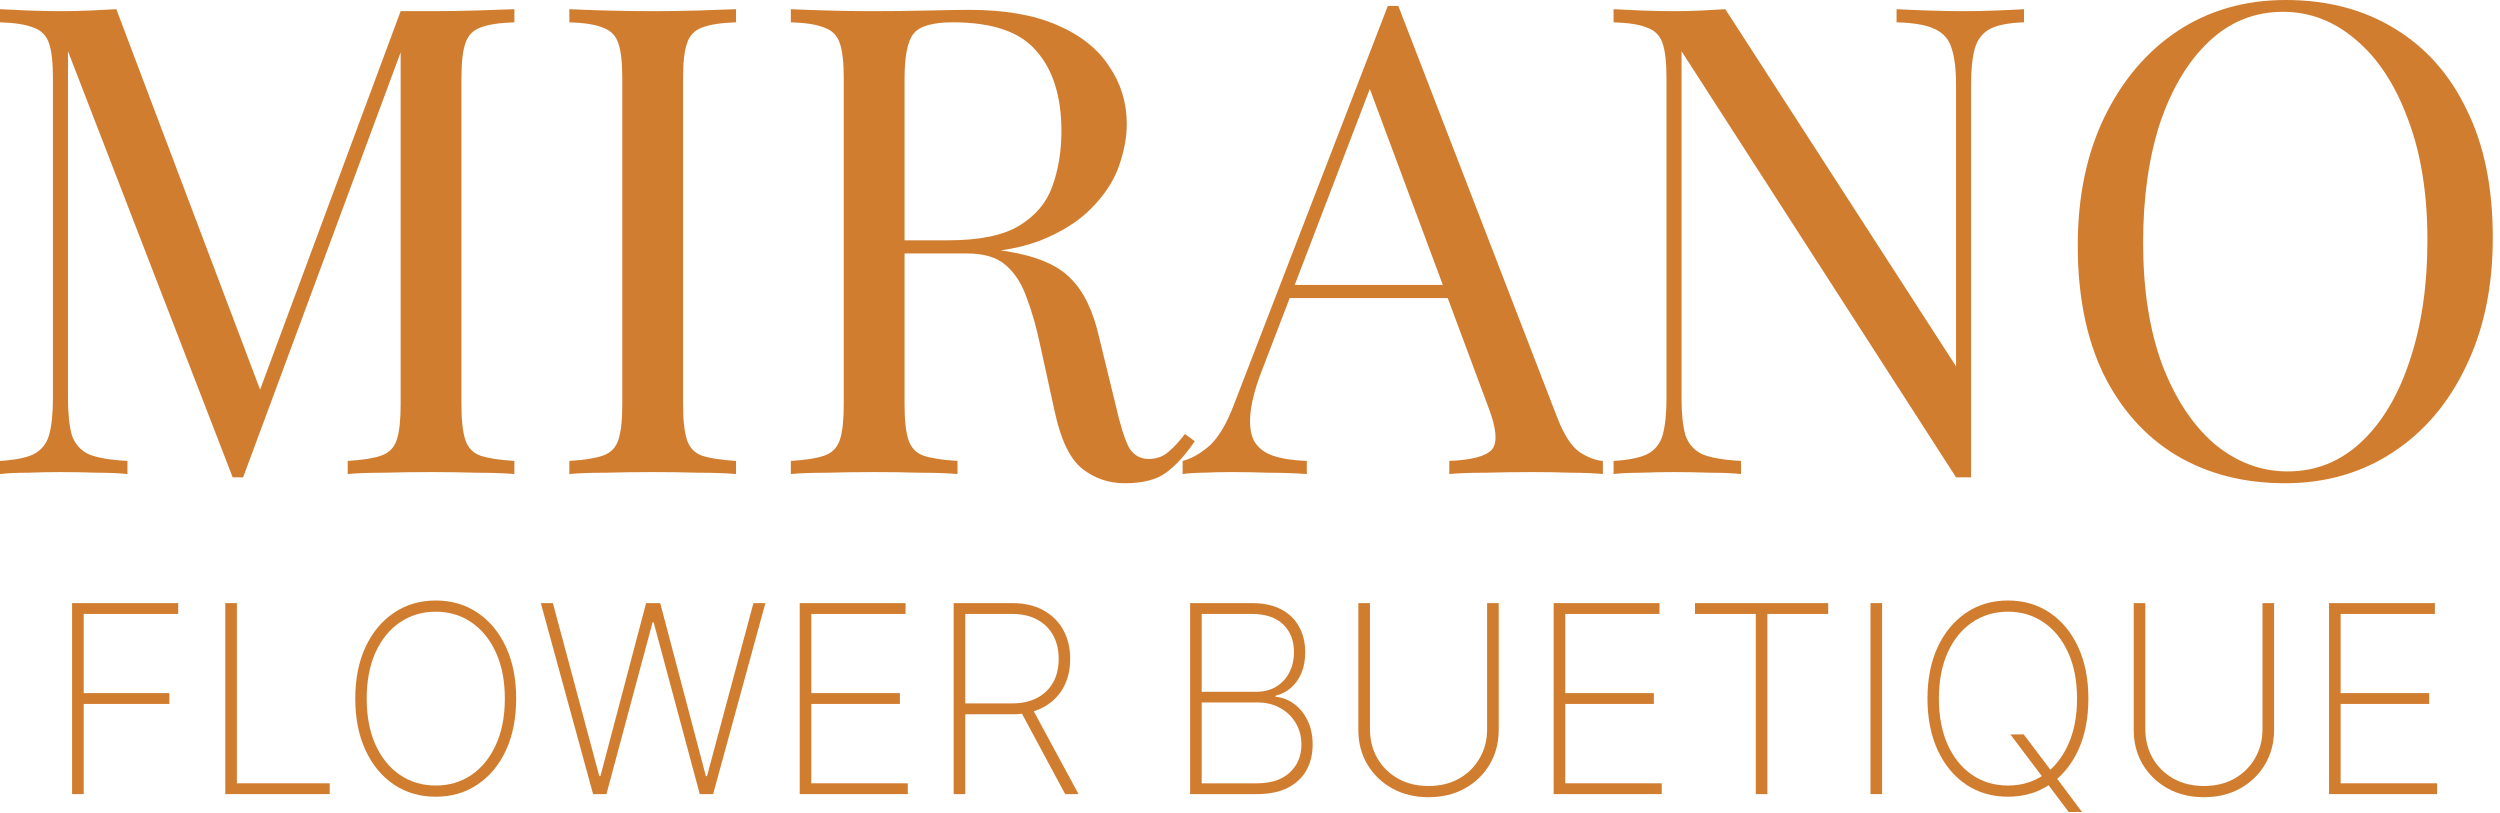
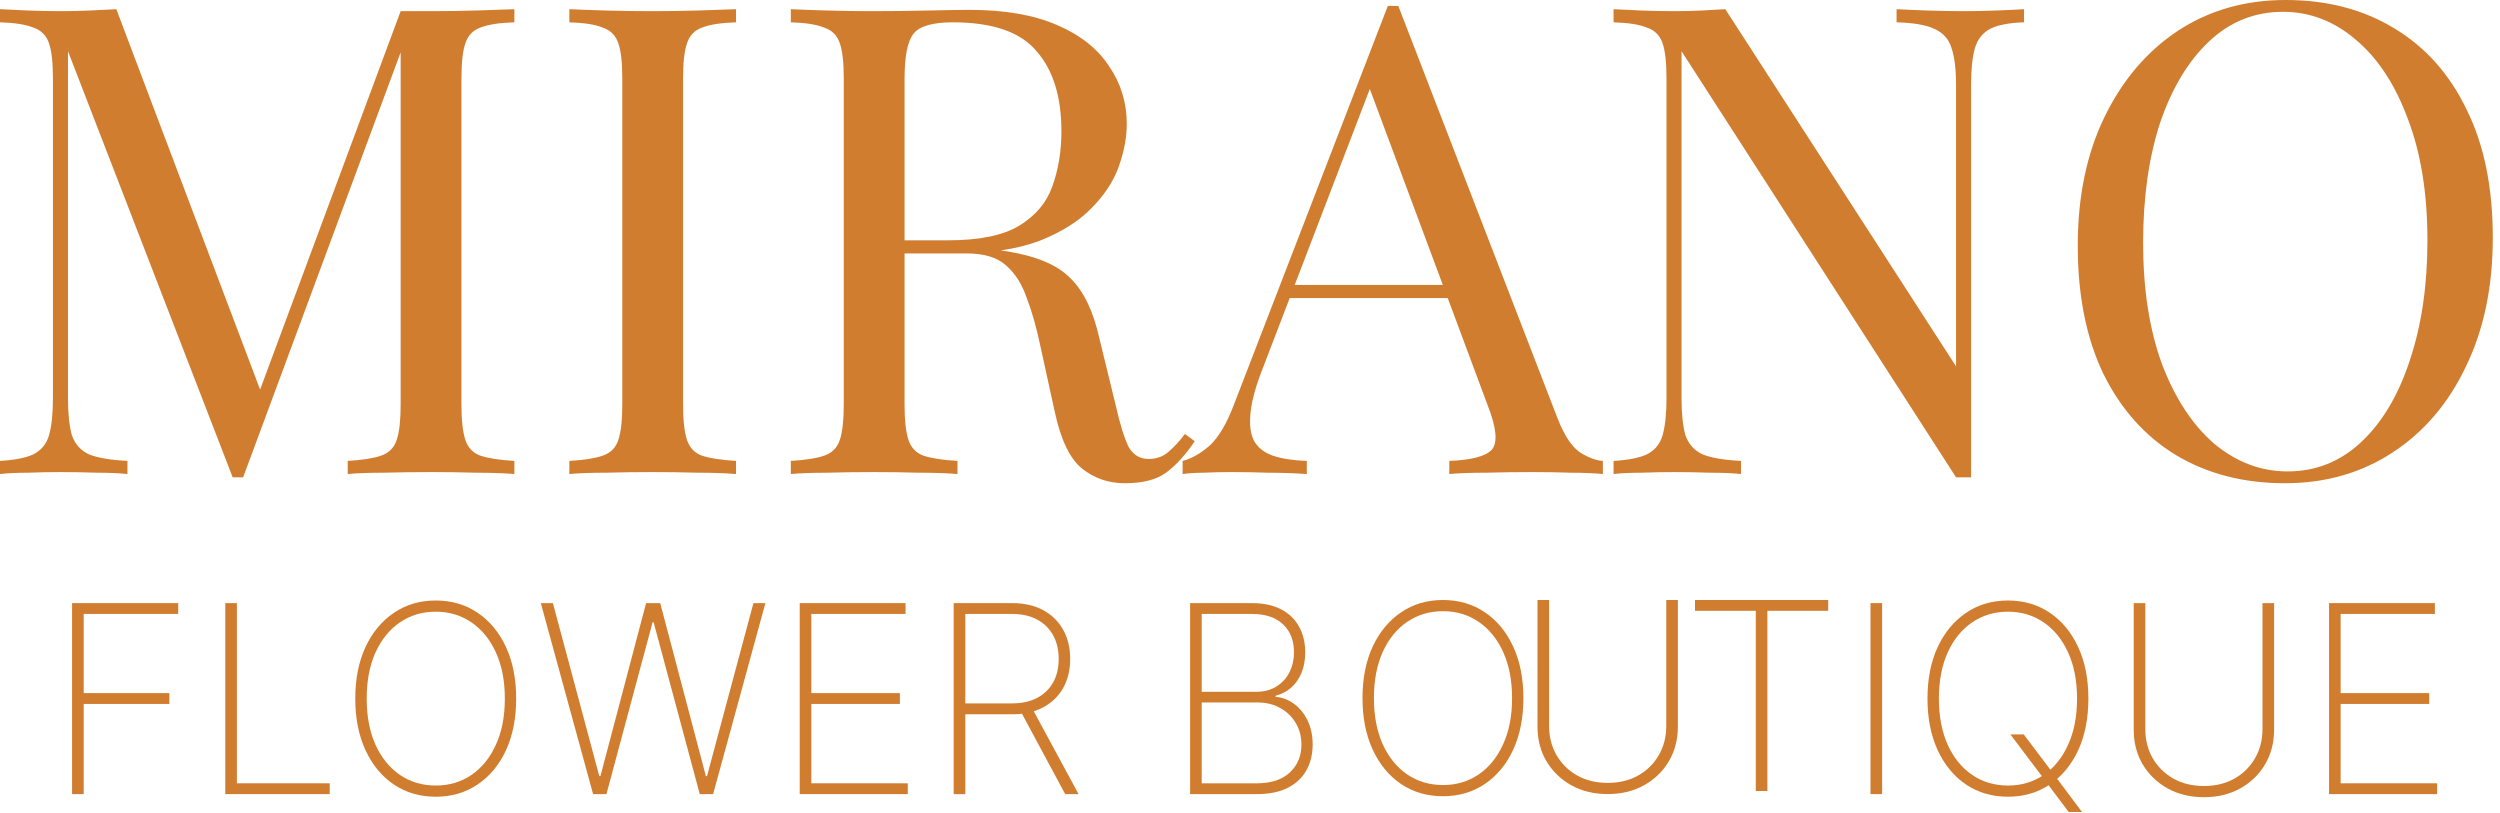
<svg xmlns="http://www.w3.org/2000/svg" width="200" height="65" viewBox="0 0 200 65" fill="none">
  <path d="M186.323 63.529V48.249H194.79V49.115H187.251V55.449H194.337V56.315H187.251V62.664H194.968V63.529H186.323Z" fill="#D17D2F" />
  <path d="M180.999 48.249H181.928V58.366C181.928 59.406 181.688 60.334 181.207 61.149C180.727 61.96 180.064 62.602 179.217 63.074C178.375 63.542 177.407 63.776 176.313 63.776C175.223 63.776 174.255 63.542 173.409 63.074C172.562 62.602 171.896 61.958 171.411 61.142C170.931 60.326 170.693 59.401 170.698 58.366V48.249H171.626V58.314C171.626 59.194 171.824 59.978 172.22 60.664C172.621 61.351 173.174 61.893 173.877 62.291C174.58 62.684 175.392 62.88 176.313 62.88C177.234 62.88 178.046 62.684 178.749 62.291C179.452 61.893 180.002 61.351 180.398 60.664C180.799 59.978 180.999 59.194 180.999 58.314V48.249Z" fill="#D17D2F" />
  <path d="M160.831 58.754H161.9L164.114 61.687L164.322 61.97L166.565 64.962H165.495L163.653 62.507L163.46 62.239L160.831 58.754ZM167.07 55.889C167.07 57.466 166.797 58.844 166.253 60.023C165.708 61.197 164.95 62.109 163.98 62.761C163.014 63.412 161.9 63.738 160.638 63.738C159.37 63.738 158.251 63.412 157.281 62.761C156.315 62.104 155.56 61.189 155.015 60.015C154.471 58.836 154.198 57.461 154.198 55.889C154.198 54.312 154.471 52.937 155.015 51.763C155.565 50.59 156.322 49.677 157.288 49.025C158.253 48.369 159.37 48.04 160.638 48.04C161.9 48.04 163.014 48.366 163.98 49.018C164.95 49.669 165.708 50.584 166.253 51.763C166.797 52.937 167.07 54.312 167.07 55.889ZM166.163 55.889C166.163 54.472 165.926 53.243 165.45 52.204C164.98 51.164 164.329 50.361 163.497 49.794C162.665 49.222 161.712 48.936 160.638 48.936C159.563 48.936 158.61 49.219 157.778 49.786C156.946 50.348 156.293 51.152 155.817 52.196C155.347 53.236 155.112 54.467 155.112 55.889C155.112 57.297 155.345 58.523 155.81 59.568C156.28 60.607 156.931 61.413 157.763 61.985C158.595 62.557 159.553 62.843 160.638 62.843C161.712 62.843 162.665 62.559 163.497 61.992C164.329 61.42 164.98 60.615 165.45 59.575C165.926 58.535 166.163 57.307 166.163 55.889Z" fill="#D17D2F" />
  <path d="M150.568 48.249V63.529H149.64V48.249H150.568Z" fill="#D17D2F" />
-   <path d="M135.599 49.115V48.249H146.257V49.115H141.392V63.529H140.463V49.115H135.599Z" fill="#D17D2F" />
-   <path d="M124.293 63.529V48.249H132.76V49.115H125.221V55.449H132.307V56.315H125.221V62.664H132.938V63.529H124.293Z" fill="#D17D2F" />
-   <path d="M118.969 48.249H119.898V58.366C119.898 59.406 119.657 60.334 119.177 61.149C118.697 61.96 118.033 62.602 117.187 63.074C116.345 63.542 115.377 63.776 114.283 63.776C113.193 63.776 112.225 63.542 111.379 63.074C110.532 62.602 109.866 61.958 109.381 61.142C108.9 60.326 108.663 59.401 108.668 58.366V48.249H109.596V58.314C109.596 59.194 109.794 59.978 110.19 60.664C110.591 61.351 111.143 61.893 111.847 62.291C112.55 62.684 113.362 62.88 114.283 62.88C115.204 62.88 116.016 62.684 116.719 62.291C117.422 61.893 117.972 61.351 118.368 60.664C118.769 59.978 118.969 59.194 118.969 58.314V48.249Z" fill="#D17D2F" />
+   <path d="M135.599 48.865V48H146.257V48.865H141.392V63.28H140.463V48.865H135.599Z" fill="#D17D2F" />
+   <path d="M133.302 48H134.23V58.117C134.23 59.157 133.99 60.084 133.51 60.9C133.029 61.711 132.366 62.352 131.519 62.825C130.677 63.292 129.709 63.526 128.615 63.526C127.526 63.526 126.558 63.292 125.711 62.825C124.864 62.352 124.198 61.708 123.713 60.893C123.233 60.077 122.995 59.152 123 58.117V48H123.928V58.065C123.928 58.945 124.127 59.729 124.523 60.415C124.924 61.102 125.476 61.644 126.179 62.042C126.882 62.434 127.694 62.631 128.615 62.631C129.536 62.631 130.348 62.434 131.051 62.042C131.754 61.644 132.304 61.102 132.7 60.415C133.101 59.729 133.302 58.945 133.302 58.065V48Z" fill="#D17D2F" />
+   <path d="M121.871 55.849C121.871 57.426 121.599 58.803 121.054 59.982C120.51 61.156 119.752 62.069 118.782 62.721C117.816 63.372 116.702 63.698 115.439 63.698C114.172 63.698 113.053 63.372 112.082 62.721C111.117 62.064 110.362 61.149 109.817 59.975C109.272 58.796 109 57.421 109 55.849C109 54.272 109.272 52.897 109.817 51.723C110.367 50.549 111.124 49.636 112.09 48.985C113.055 48.328 114.172 48 115.439 48C116.702 48 117.816 48.326 118.782 48.977C119.752 49.629 120.51 50.544 121.054 51.723C121.599 52.897 121.871 54.272 121.871 55.849ZM120.965 55.849C120.965 54.431 120.728 53.203 120.252 52.163C119.782 51.124 119.131 50.32 118.299 49.753C117.467 49.181 116.514 48.895 115.439 48.895C114.365 48.895 113.412 49.179 112.58 49.746C111.748 50.308 111.094 51.111 110.619 52.156C110.149 53.195 109.914 54.426 109.914 55.849C109.914 57.257 110.146 58.483 110.612 59.527C111.082 60.567 111.733 61.373 112.565 61.945C113.397 62.517 114.355 62.803 115.439 62.803C116.514 62.803 117.467 62.519 118.299 61.952C119.131 61.38 119.782 60.574 120.252 59.535C120.728 58.495 120.965 57.267 120.965 55.849Z" fill="#D17D2F" />
  <path d="M95.208 63.529V48.249H100.147C101.068 48.249 101.845 48.413 102.479 48.742C103.113 49.07 103.593 49.53 103.92 50.122C104.252 50.714 104.417 51.403 104.417 52.189C104.417 52.805 104.318 53.352 104.12 53.83C103.922 54.307 103.645 54.703 103.288 55.016C102.937 55.325 102.523 55.539 102.048 55.658V55.748C102.573 55.787 103.061 55.971 103.511 56.3C103.962 56.623 104.323 57.063 104.596 57.62C104.873 58.177 105.012 58.826 105.012 59.568C105.012 60.348 104.843 61.037 104.507 61.634C104.175 62.226 103.677 62.691 103.014 63.029C102.35 63.363 101.528 63.529 100.548 63.529H95.208ZM96.136 62.664H100.548C101.692 62.664 102.57 62.375 103.184 61.798C103.803 61.221 104.113 60.478 104.113 59.568C104.113 58.926 103.962 58.351 103.66 57.844C103.363 57.337 102.949 56.936 102.419 56.643C101.89 56.344 101.276 56.195 100.578 56.195H96.136V62.664ZM96.136 55.345H100.466C101.115 55.345 101.664 55.203 102.115 54.919C102.57 54.636 102.917 54.255 103.155 53.778C103.397 53.3 103.519 52.771 103.519 52.189C103.519 51.243 103.227 50.495 102.642 49.943C102.058 49.391 101.226 49.115 100.147 49.115H96.136V55.345Z" fill="#D17D2F" />
  <path d="M76.294 63.529V48.249H80.981C81.942 48.249 82.768 48.438 83.462 48.816C84.155 49.194 84.687 49.719 85.058 50.391C85.43 51.057 85.615 51.833 85.615 52.718C85.615 53.594 85.43 54.365 85.058 55.031C84.687 55.693 84.155 56.21 83.462 56.583C82.773 56.956 81.949 57.143 80.988 57.143H76.792V56.27H80.966C81.748 56.27 82.417 56.123 82.971 55.83C83.526 55.536 83.952 55.126 84.249 54.599C84.546 54.066 84.695 53.44 84.695 52.718C84.695 51.992 84.546 51.36 84.249 50.823C83.952 50.281 83.523 49.861 82.964 49.562C82.409 49.264 81.741 49.115 80.959 49.115H77.223V63.529H76.294ZM82.541 56.605L86.284 63.529H85.214L81.493 56.605H82.541Z" fill="#D17D2F" />
  <path d="M63.978 63.529V48.249H72.445V49.115H64.906V55.449H71.992V56.315H64.906V62.664H72.623V63.529H63.978Z" fill="#D17D2F" />
  <path d="M47.447 63.529L43.265 48.249H44.231L47.944 62.089H48.034L51.688 48.249H52.817L56.471 62.089H56.56L60.274 48.249H61.232L57.05 63.529H55.981L52.289 49.779H52.208L48.516 63.529H47.447Z" fill="#D17D2F" />
  <path d="M41.294 55.889C41.294 57.466 41.021 58.844 40.477 60.023C39.932 61.197 39.174 62.109 38.204 62.761C37.238 63.412 36.124 63.738 34.861 63.738C33.594 63.738 32.475 63.412 31.504 62.761C30.539 62.104 29.784 61.189 29.239 60.015C28.695 58.836 28.422 57.461 28.422 55.889C28.422 54.312 28.695 52.937 29.239 51.763C29.789 50.59 30.546 49.677 31.512 49.025C32.477 48.369 33.594 48.04 34.861 48.04C36.124 48.04 37.238 48.366 38.204 49.018C39.174 49.669 39.932 50.584 40.477 51.763C41.021 52.937 41.294 54.312 41.294 55.889ZM40.387 55.889C40.387 54.472 40.15 53.243 39.674 52.204C39.204 51.164 38.553 50.361 37.721 49.794C36.889 49.222 35.936 48.936 34.861 48.936C33.787 48.936 32.834 49.219 32.002 49.786C31.17 50.348 30.517 51.152 30.041 52.196C29.571 53.236 29.336 54.467 29.336 55.889C29.336 57.297 29.568 58.523 30.034 59.568C30.504 60.607 31.155 61.413 31.987 61.985C32.819 62.557 33.777 62.843 34.861 62.843C35.936 62.843 36.889 62.559 37.721 61.992C38.553 61.42 39.204 60.615 39.674 59.575C40.15 58.535 40.387 57.307 40.387 55.889Z" fill="#D17D2F" />
  <path d="M18.022 63.529V48.249H18.951V62.664H26.378V63.529H18.022Z" fill="#D17D2F" />
  <path d="M5.767 63.529V48.249H14.257V49.115H6.696V55.449H13.551V56.315H6.696V63.529H5.767Z" fill="#D17D2F" />
  <path d="M182.848 0C186.16 0 189.053 0.753 191.528 2.259C194.038 3.764 195.972 5.935 197.332 8.772C198.726 11.573 199.423 14.987 199.423 19.014C199.423 22.936 198.709 26.368 197.279 29.309C195.885 32.251 193.933 34.544 191.423 36.19C188.913 37.836 186.038 38.659 182.796 38.659C179.484 38.659 176.574 37.906 174.064 36.4C171.589 34.894 169.654 32.723 168.26 29.887C166.9 27.05 166.221 23.636 166.221 19.644C166.221 15.723 166.935 12.291 168.364 9.35C169.794 6.408 171.746 4.114 174.221 2.469C176.73 0.823 179.606 0 182.848 0ZM182.639 0.945C180.373 0.945 178.404 1.733 176.73 3.309C175.057 4.885 173.75 7.056 172.809 9.822C171.903 12.589 171.449 15.793 171.449 19.434C171.449 23.146 171.955 26.385 172.966 29.151C174.011 31.883 175.406 34.001 177.149 35.507C178.926 36.978 180.879 37.713 183.005 37.713C185.271 37.713 187.24 36.925 188.913 35.349C190.587 33.774 191.876 31.603 192.783 28.836C193.724 26.035 194.194 22.831 194.194 19.224C194.194 15.477 193.672 12.238 192.626 9.507C191.615 6.776 190.238 4.675 188.495 3.204C186.752 1.698 184.8 0.945 182.639 0.945Z" fill="#D17D2F" />
  <path d="M161.922 0.735V1.786C160.736 1.821 159.83 1.996 159.203 2.311C158.61 2.626 158.209 3.134 158 3.834C157.791 4.535 157.686 5.533 157.686 6.828V38.186C157.477 38.186 157.268 38.186 157.059 38.186C156.885 38.186 156.693 38.186 156.484 38.186L134.523 4.097V31.83C134.523 33.091 134.627 34.089 134.837 34.824C135.081 35.525 135.534 36.032 136.196 36.347C136.893 36.628 137.922 36.803 139.281 36.873V37.923C138.654 37.853 137.834 37.818 136.824 37.818C135.813 37.783 134.854 37.766 133.948 37.766C133.076 37.766 132.187 37.783 131.281 37.818C130.41 37.818 129.678 37.853 129.085 37.923V36.873C130.27 36.803 131.159 36.628 131.752 36.347C132.379 36.032 132.797 35.525 133.007 34.824C133.216 34.089 133.32 33.091 133.32 31.83V6.303C133.32 5.007 133.216 4.062 133.007 3.467C132.797 2.836 132.379 2.416 131.752 2.206C131.159 1.961 130.27 1.821 129.085 1.786V0.735C129.678 0.77 130.41 0.805 131.281 0.84C132.187 0.875 133.076 0.893 133.948 0.893C134.715 0.893 135.447 0.875 136.144 0.84C136.841 0.805 137.468 0.77 138.026 0.735L156.484 29.309V6.828C156.484 5.533 156.362 4.535 156.118 3.834C155.908 3.134 155.455 2.626 154.758 2.311C154.096 1.996 153.085 1.821 151.725 1.786V0.735C152.353 0.77 153.172 0.805 154.183 0.84C155.229 0.875 156.187 0.893 157.059 0.893C157.965 0.893 158.854 0.875 159.725 0.84C160.632 0.805 161.364 0.77 161.922 0.735Z" fill="#D17D2F" />
  <path d="M111.864 0.473L124.622 33.511C125.145 34.842 125.738 35.735 126.4 36.19C127.062 36.61 127.672 36.838 128.23 36.873V37.923C127.533 37.853 126.679 37.818 125.668 37.818C124.657 37.783 123.646 37.766 122.635 37.766C121.276 37.766 120.003 37.783 118.818 37.818C117.633 37.818 116.674 37.853 115.942 37.923V36.873C117.72 36.803 118.853 36.505 119.341 35.98C119.829 35.419 119.725 34.246 119.027 32.461L109.302 6.356L110.139 5.673L101.041 29.414C100.483 30.815 100.152 32.005 100.047 32.986C99.942 33.931 100.03 34.684 100.308 35.244C100.622 35.805 101.128 36.207 101.825 36.453C102.557 36.698 103.463 36.838 104.544 36.873V37.923C103.568 37.853 102.539 37.818 101.459 37.818C100.413 37.783 99.437 37.766 98.531 37.766C97.659 37.766 96.91 37.783 96.282 37.818C95.69 37.818 95.132 37.853 94.609 37.923V36.873C95.306 36.698 96.021 36.295 96.753 35.665C97.485 34.999 98.147 33.879 98.74 32.303L111.027 0.473C111.167 0.473 111.306 0.473 111.446 0.473C111.585 0.473 111.725 0.473 111.864 0.473ZM118.243 22.796V23.846H102.661L103.184 22.796H118.243Z" fill="#D17D2F" />
  <path d="M63.266 0.735C63.998 0.77 64.957 0.805 66.142 0.84C67.327 0.875 68.495 0.893 69.645 0.893C71.283 0.893 72.852 0.875 74.351 0.84C75.85 0.805 76.913 0.788 77.54 0.788C80.364 0.788 82.699 1.191 84.547 1.996C86.429 2.801 87.824 3.904 88.73 5.305C89.671 6.671 90.142 8.211 90.142 9.927C90.142 10.978 89.933 12.098 89.514 13.289C89.096 14.479 88.364 15.6 87.318 16.651C86.307 17.701 84.913 18.576 83.135 19.277C81.357 19.942 79.109 20.275 76.39 20.275H71.37V19.224H75.867C78.342 19.224 80.225 18.839 81.514 18.069C82.839 17.263 83.728 16.213 84.181 14.917C84.669 13.586 84.913 12.116 84.913 10.505C84.913 7.739 84.251 5.603 82.926 4.097C81.636 2.556 79.405 1.786 76.233 1.786C74.63 1.786 73.584 2.083 73.096 2.679C72.608 3.274 72.364 4.482 72.364 6.303V32.356C72.364 33.616 72.469 34.562 72.678 35.192C72.887 35.822 73.288 36.242 73.88 36.453C74.508 36.663 75.414 36.803 76.599 36.873V37.923C75.797 37.853 74.787 37.818 73.567 37.818C72.381 37.783 71.179 37.766 69.959 37.766C68.599 37.766 67.327 37.783 66.142 37.818C64.957 37.818 63.998 37.853 63.266 37.923V36.873C64.451 36.803 65.34 36.663 65.933 36.453C66.56 36.242 66.978 35.822 67.187 35.192C67.397 34.562 67.501 33.616 67.501 32.356V6.303C67.501 5.007 67.397 4.062 67.187 3.467C66.978 2.836 66.56 2.416 65.933 2.206C65.34 1.961 64.451 1.821 63.266 1.786V0.735ZM71.58 19.382C73.462 19.452 74.943 19.539 76.024 19.644C77.105 19.715 77.976 19.785 78.638 19.855C79.336 19.925 79.998 20.012 80.625 20.117C82.961 20.502 84.634 21.22 85.645 22.271C86.691 23.286 87.458 24.88 87.946 27.05L89.253 32.408C89.601 33.949 89.95 35.069 90.299 35.77C90.682 36.435 91.257 36.75 92.024 36.715C92.617 36.68 93.105 36.487 93.488 36.137C93.906 35.787 94.342 35.315 94.795 34.719L95.58 35.297C94.848 36.383 94.081 37.223 93.279 37.818C92.512 38.378 91.414 38.659 89.985 38.659C88.695 38.659 87.562 38.273 86.586 37.503C85.61 36.733 84.878 35.227 84.39 32.986L83.24 27.733C82.926 26.228 82.56 24.932 82.142 23.846C81.758 22.726 81.201 21.851 80.469 21.22C79.771 20.59 78.726 20.275 77.331 20.275H71.684L71.58 19.382Z" fill="#D17D2F" />
  <path d="M58.881 0.735V1.786C57.696 1.821 56.789 1.961 56.162 2.206C55.569 2.416 55.168 2.836 54.959 3.467C54.75 4.062 54.645 5.007 54.645 6.303V32.356C54.645 33.616 54.75 34.562 54.959 35.192C55.168 35.822 55.569 36.242 56.162 36.453C56.789 36.663 57.696 36.803 58.881 36.873V37.923C58.079 37.853 57.068 37.818 55.848 37.818C54.663 37.783 53.46 37.766 52.24 37.766C50.881 37.766 49.608 37.783 48.423 37.818C47.238 37.818 46.279 37.853 45.547 37.923V36.873C46.733 36.803 47.621 36.663 48.214 36.453C48.842 36.242 49.26 35.822 49.469 35.192C49.678 34.562 49.783 33.616 49.783 32.356V6.303C49.783 5.007 49.678 4.062 49.469 3.467C49.26 2.836 48.842 2.416 48.214 2.206C47.621 1.961 46.733 1.821 45.547 1.786V0.735C46.279 0.77 47.238 0.805 48.423 0.84C49.608 0.875 50.881 0.893 52.24 0.893C53.46 0.893 54.663 0.875 55.848 0.84C57.068 0.805 58.079 0.77 58.881 0.735Z" fill="#D17D2F" />
  <path d="M41.15 0.735V1.786C39.965 1.821 39.059 1.961 38.431 2.206C37.839 2.416 37.438 2.836 37.229 3.467C37.02 4.062 36.915 5.007 36.915 6.303V32.355C36.915 33.616 37.02 34.562 37.229 35.192C37.438 35.822 37.839 36.242 38.431 36.453C39.059 36.663 39.965 36.803 41.15 36.873V37.923C40.349 37.853 39.338 37.818 38.118 37.818C36.932 37.783 35.73 37.766 34.51 37.766C33.15 37.766 31.878 37.783 30.693 37.818C29.508 37.818 28.549 37.853 27.817 37.923V36.873C29.002 36.803 29.891 36.663 30.484 36.453C31.111 36.242 31.529 35.822 31.739 35.192C31.948 34.562 32.052 33.616 32.052 32.355V3.467L32.261 3.624L19.451 38.186H18.614L5.438 4.097V31.83C5.438 33.091 5.542 34.089 5.752 34.824C5.996 35.525 6.449 36.032 7.111 36.347C7.808 36.628 8.837 36.803 10.196 36.873V37.923C9.569 37.853 8.749 37.818 7.739 37.818C6.728 37.783 5.769 37.766 4.863 37.766C3.991 37.766 3.102 37.783 2.196 37.818C1.325 37.818 0.593 37.853 0 37.923V36.873C1.185 36.803 2.074 36.628 2.667 36.347C3.294 36.032 3.712 35.525 3.922 34.824C4.131 34.089 4.235 33.091 4.235 31.83V6.303C4.235 5.007 4.131 4.062 3.922 3.467C3.712 2.836 3.294 2.416 2.667 2.206C2.074 1.961 1.185 1.821 0 1.786V0.735C0.593 0.77 1.325 0.805 2.196 0.84C3.102 0.875 3.991 0.893 4.863 0.893C5.63 0.893 6.414 0.875 7.216 0.84C8.052 0.805 8.749 0.77 9.307 0.735L21.177 32.145L20.288 32.566L32.052 0.893C32.471 0.893 32.871 0.893 33.255 0.893C33.673 0.893 34.092 0.893 34.51 0.893C35.73 0.893 36.932 0.875 38.118 0.84C39.338 0.805 40.349 0.77 41.15 0.735Z" fill="#D17D2F" />
</svg>
